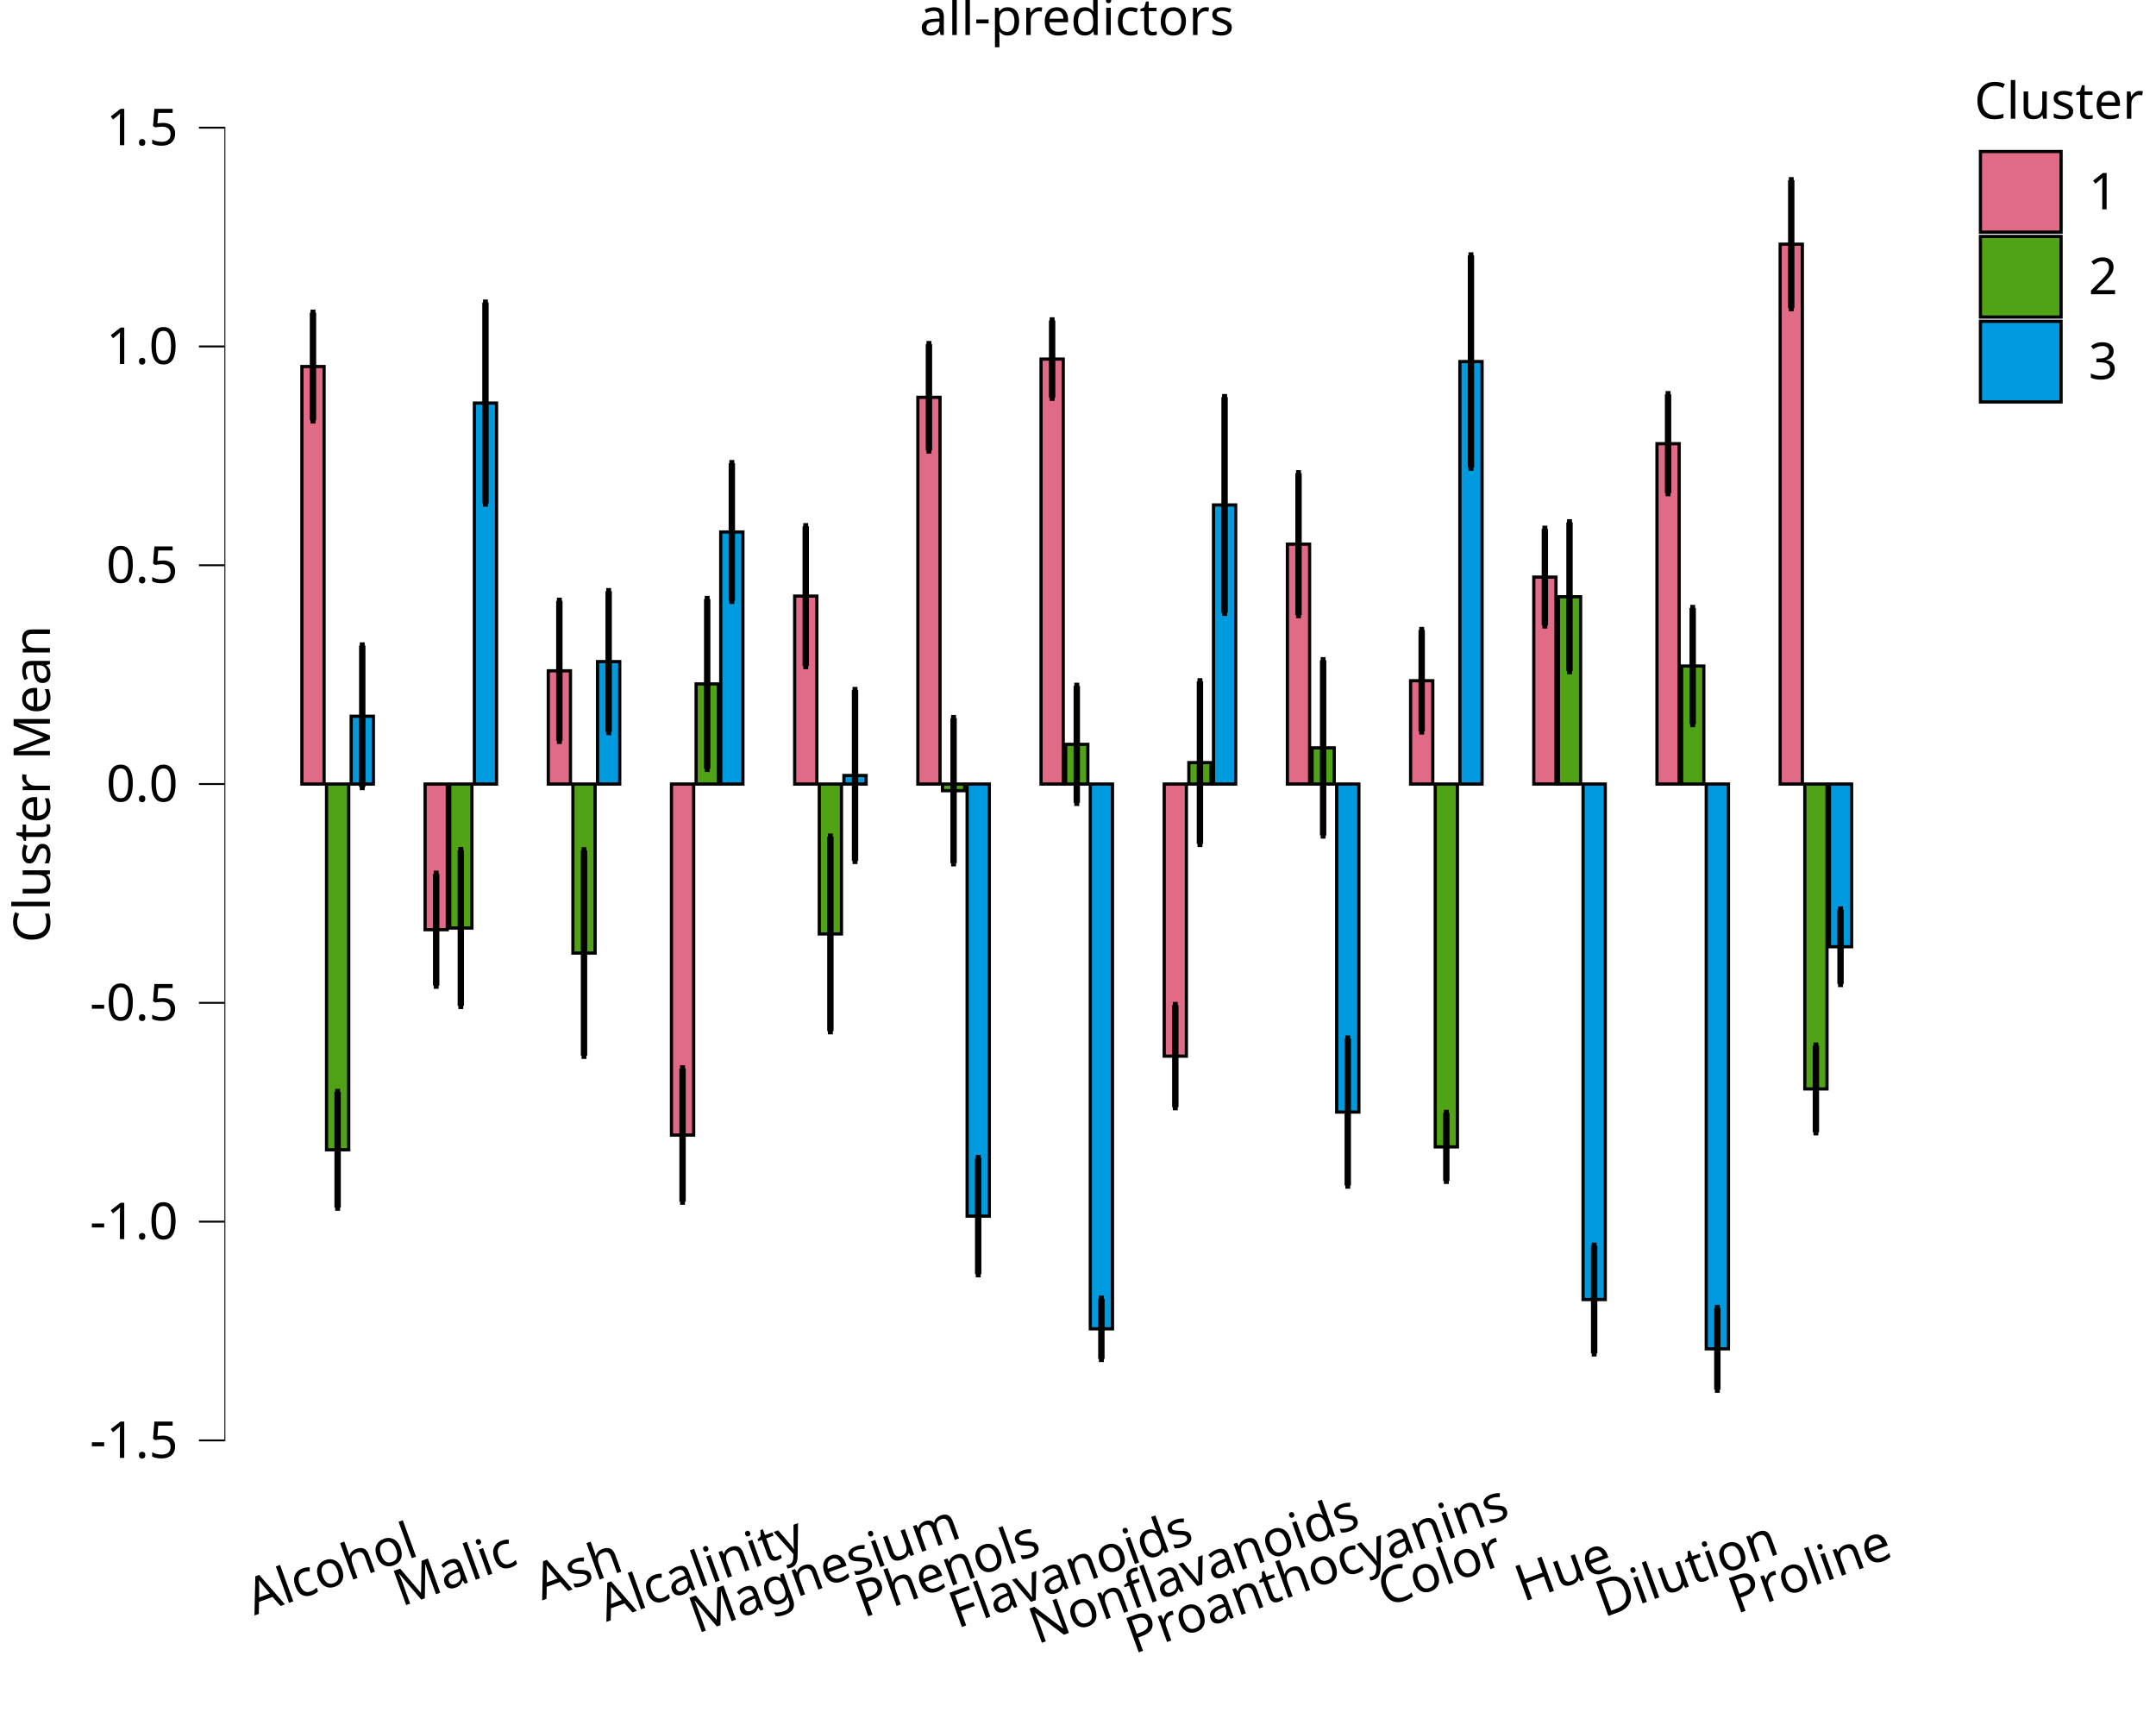
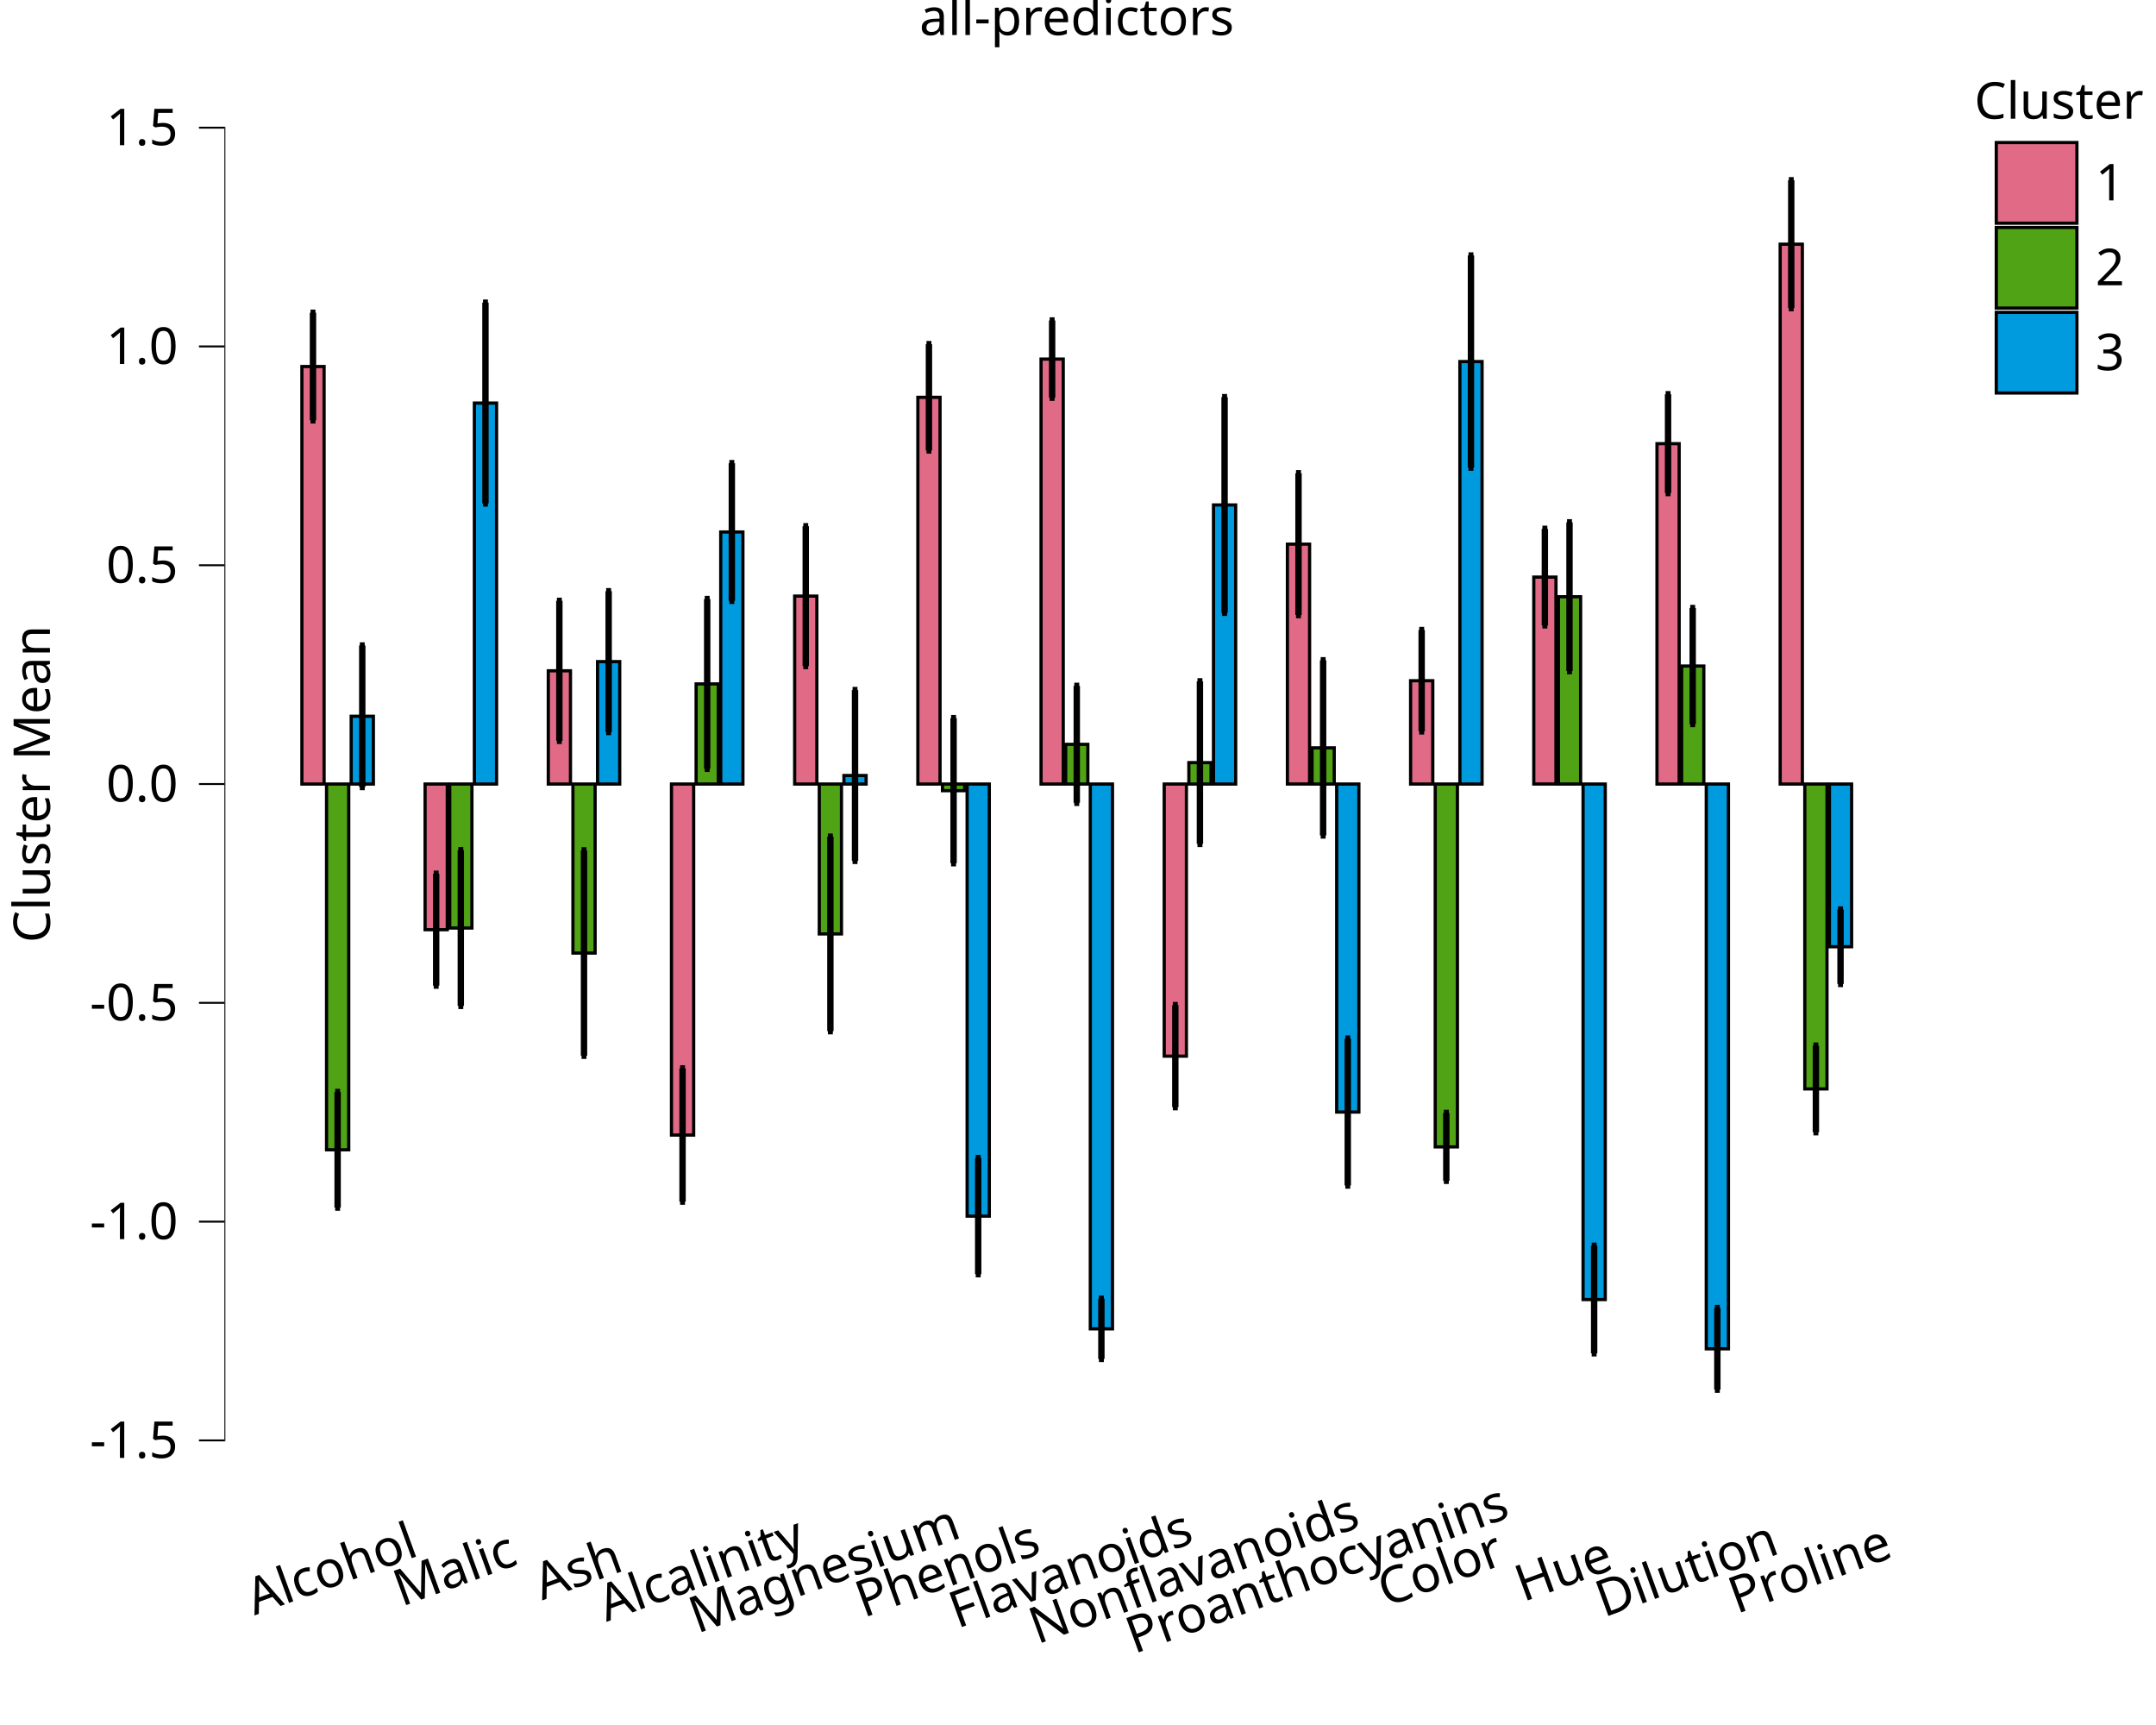
<svg xmlns="http://www.w3.org/2000/svg" class="svglite" data-engine-version="2.0" width="720.00pt" height="576.00pt" viewBox="0 0 720.00 576.00">
  <defs>
    <style type="text/css">
    .svglite line, .svglite polyline, .svglite polygon, .svglite path, .svglite rect, .svglite circle {
      fill: none;
      stroke: #000000;
      stroke-linecap: round;
      stroke-linejoin: round;
      stroke-miterlimit: 10.00;
    }
  </style>
  </defs>
  <rect width="100%" height="100%" style="stroke: none; fill: #FFFFFF;" />
  <defs>
    <clipPath id="cpMC4wMHw3MjAuMDB8MC4wMHw1NzYuMDA=">
      <rect x="0.00" y="0.00" width="720.00" height="576.00" />
    </clipPath>
  </defs>
  <g clip-path="url(#cpMC4wMHw3MjAuMDB8MC4wMHw1NzYuMDA=)">
-     <rect x="-0" y="0.00" width="720.00" height="576.00" style="stroke-width: 10.67; stroke: none;" />
+     <rect x="0.00" y="0.00" width="720.00" height="576.00" style="stroke-width: 10.67; stroke: none;" />
  </g>
  <defs>
    <clipPath id="cpNzQuOTR8NjQ0LjIzfDIwLjcxfDUwMi44OQ==">
      <rect x="74.94" y="20.71" width="569.28" height="482.18" />
    </clipPath>
  </defs>
  <g clip-path="url(#cpNzQuOTR8NjQ0LjIzfDIwLjcxfDUwMi44OQ==)">
    <rect x="74.94" y="20.71" width="569.28" height="482.18" style="stroke-width: 10.67; stroke: none;" />
    <rect x="100.82" y="122.39" width="7.41" height="139.41" style="stroke-width: 1.07; stroke-linecap: butt; stroke-linejoin: miter; fill: #E16A86;" />
    <rect x="109.05" y="261.80" width="7.41" height="122.13" style="stroke-width: 1.07; stroke-linecap: butt; stroke-linejoin: miter; fill: #50A315;" />
    <rect x="117.28" y="239.17" width="7.41" height="22.63" style="stroke-width: 1.07; stroke-linecap: butt; stroke-linejoin: miter; fill: #009ADE;" />
    <rect x="141.96" y="261.80" width="7.41" height="48.64" style="stroke-width: 1.07; stroke-linecap: butt; stroke-linejoin: miter; fill: #E16A86;" />
    <rect x="150.19" y="261.80" width="7.41" height="48.08" style="stroke-width: 1.07; stroke-linecap: butt; stroke-linejoin: miter; fill: #50A315;" />
    <rect x="158.42" y="134.59" width="7.41" height="127.21" style="stroke-width: 1.07; stroke-linecap: butt; stroke-linejoin: miter; fill: #009ADE;" />
    <rect x="183.10" y="223.99" width="7.41" height="37.81" style="stroke-width: 1.07; stroke-linecap: butt; stroke-linejoin: miter; fill: #E16A86;" />
    <rect x="191.33" y="261.80" width="7.41" height="56.44" style="stroke-width: 1.07; stroke-linecap: butt; stroke-linejoin: miter; fill: #50A315;" />
    <rect x="199.55" y="220.92" width="7.41" height="40.88" style="stroke-width: 1.07; stroke-linecap: butt; stroke-linejoin: miter; fill: #009ADE;" />
    <rect x="224.24" y="261.80" width="7.41" height="117.21" style="stroke-width: 1.07; stroke-linecap: butt; stroke-linejoin: miter; fill: #E16A86;" />
    <rect x="232.47" y="228.37" width="7.41" height="33.43" style="stroke-width: 1.07; stroke-linecap: butt; stroke-linejoin: miter; fill: #50A315;" />
    <rect x="240.69" y="177.64" width="7.41" height="84.16" style="stroke-width: 1.07; stroke-linecap: butt; stroke-linejoin: miter; fill: #009ADE;" />
    <rect x="265.38" y="199.05" width="7.41" height="62.75" style="stroke-width: 1.07; stroke-linecap: butt; stroke-linejoin: miter; fill: #E16A86;" />
    <rect x="273.60" y="261.80" width="7.41" height="50.05" style="stroke-width: 1.07; stroke-linecap: butt; stroke-linejoin: miter; fill: #50A315;" />
    <rect x="281.83" y="258.95" width="7.41" height="2.85" style="stroke-width: 1.07; stroke-linecap: butt; stroke-linejoin: miter; fill: #009ADE;" />
    <rect x="306.52" y="132.67" width="7.41" height="129.13" style="stroke-width: 1.07; stroke-linecap: butt; stroke-linejoin: miter; fill: #E16A86;" />
    <rect x="314.74" y="261.80" width="7.41" height="2.22" style="stroke-width: 1.07; stroke-linecap: butt; stroke-linejoin: miter; fill: #50A315;" />
    <rect x="322.97" y="261.80" width="7.41" height="144.28" style="stroke-width: 1.07; stroke-linecap: butt; stroke-linejoin: miter; fill: #009ADE;" />
    <rect x="347.66" y="119.90" width="7.41" height="141.90" style="stroke-width: 1.07; stroke-linecap: butt; stroke-linejoin: miter; fill: #E16A86;" />
    <rect x="355.88" y="248.55" width="7.41" height="13.25" style="stroke-width: 1.07; stroke-linecap: butt; stroke-linejoin: miter; fill: #50A315;" />
    <rect x="364.11" y="261.80" width="7.41" height="181.91" style="stroke-width: 1.07; stroke-linecap: butt; stroke-linejoin: miter; fill: #009ADE;" />
    <rect x="388.79" y="261.80" width="7.41" height="90.86" style="stroke-width: 1.07; stroke-linecap: butt; stroke-linejoin: miter; fill: #E16A86;" />
    <rect x="397.02" y="254.65" width="7.41" height="7.15" style="stroke-width: 1.07; stroke-linecap: butt; stroke-linejoin: miter; fill: #50A315;" />
    <rect x="405.25" y="168.61" width="7.41" height="93.19" style="stroke-width: 1.07; stroke-linecap: butt; stroke-linejoin: miter; fill: #009ADE;" />
    <rect x="429.93" y="181.70" width="7.41" height="80.09" style="stroke-width: 1.07; stroke-linecap: butt; stroke-linejoin: miter; fill: #E16A86;" />
    <rect x="438.16" y="249.72" width="7.41" height="12.08" style="stroke-width: 1.07; stroke-linecap: butt; stroke-linejoin: miter; fill: #50A315;" />
    <rect x="446.39" y="261.80" width="7.41" height="109.53" style="stroke-width: 1.07; stroke-linecap: butt; stroke-linejoin: miter; fill: #009ADE;" />
    <rect x="471.07" y="227.30" width="7.41" height="34.50" style="stroke-width: 1.07; stroke-linecap: butt; stroke-linejoin: miter; fill: #E16A86;" />
    <rect x="479.30" y="261.80" width="7.41" height="121.16" style="stroke-width: 1.07; stroke-linecap: butt; stroke-linejoin: miter; fill: #50A315;" />
    <rect x="487.53" y="120.73" width="7.41" height="141.07" style="stroke-width: 1.07; stroke-linecap: butt; stroke-linejoin: miter; fill: #009ADE;" />
    <rect x="512.21" y="192.70" width="7.41" height="69.09" style="stroke-width: 1.07; stroke-linecap: butt; stroke-linejoin: miter; fill: #E16A86;" />
    <rect x="520.44" y="199.26" width="7.41" height="62.54" style="stroke-width: 1.07; stroke-linecap: butt; stroke-linejoin: miter; fill: #50A315;" />
    <rect x="528.67" y="261.80" width="7.41" height="172.14" style="stroke-width: 1.07; stroke-linecap: butt; stroke-linejoin: miter; fill: #009ADE;" />
    <rect x="553.35" y="148.15" width="7.41" height="113.65" style="stroke-width: 1.07; stroke-linecap: butt; stroke-linejoin: miter; fill: #E16A86;" />
    <rect x="561.58" y="222.40" width="7.41" height="39.40" style="stroke-width: 1.07; stroke-linecap: butt; stroke-linejoin: miter; fill: #50A315;" />
    <rect x="569.81" y="261.80" width="7.41" height="188.59" style="stroke-width: 1.07; stroke-linecap: butt; stroke-linejoin: miter; fill: #009ADE;" />
    <rect x="594.49" y="81.54" width="7.41" height="180.26" style="stroke-width: 1.07; stroke-linecap: butt; stroke-linejoin: miter; fill: #E16A86;" />
    <rect x="602.72" y="261.80" width="7.41" height="101.81" style="stroke-width: 1.07; stroke-linecap: butt; stroke-linejoin: miter; fill: #50A315;" />
    <rect x="610.94" y="261.80" width="7.41" height="54.33" style="stroke-width: 1.07; stroke-linecap: butt; stroke-linejoin: miter; fill: #009ADE;" />
    <polyline points="103.70,104.43 105.35,104.43 " style="stroke-width: 2.13; stroke-linecap: butt;" />
    <polyline points="104.52,104.43 104.52,140.36 " style="stroke-width: 2.13; stroke-linecap: butt;" />
    <polyline points="103.70,140.36 105.35,140.36 " style="stroke-width: 2.13; stroke-linecap: butt;" />
    <polyline points="111.93,364.63 113.57,364.63 " style="stroke-width: 2.13; stroke-linecap: butt;" />
    <polyline points="112.75,364.63 112.75,403.23 " style="stroke-width: 2.13; stroke-linecap: butt;" />
    <polyline points="111.93,403.23 113.57,403.23 " style="stroke-width: 2.13; stroke-linecap: butt;" />
    <polyline points="120.16,215.54 121.80,215.54 " style="stroke-width: 2.13; stroke-linecap: butt;" />
    <polyline points="120.98,215.54 120.98,262.80 " style="stroke-width: 2.13; stroke-linecap: butt;" />
    <polyline points="120.16,262.80 121.80,262.80 " style="stroke-width: 2.13; stroke-linecap: butt;" />
    <polyline points="144.84,291.78 146.49,291.78 " style="stroke-width: 2.13; stroke-linecap: butt;" />
    <polyline points="145.66,291.78 145.66,329.10 " style="stroke-width: 2.13; stroke-linecap: butt;" />
    <polyline points="144.84,329.10 146.49,329.10 " style="stroke-width: 2.13; stroke-linecap: butt;" />
    <polyline points="153.07,283.89 154.71,283.89 " style="stroke-width: 2.13; stroke-linecap: butt;" />
    <polyline points="153.89,283.89 153.89,335.87 " style="stroke-width: 2.13; stroke-linecap: butt;" />
    <polyline points="153.07,335.87 154.71,335.87 " style="stroke-width: 2.13; stroke-linecap: butt;" />
    <polyline points="161.30,101.07 162.94,101.07 " style="stroke-width: 2.13; stroke-linecap: butt;" />
    <polyline points="162.12,101.07 162.12,168.10 " style="stroke-width: 2.13; stroke-linecap: butt;" />
    <polyline points="161.30,168.10 162.94,168.10 " style="stroke-width: 2.13; stroke-linecap: butt;" />
    <polyline points="185.98,200.63 187.62,200.63 " style="stroke-width: 2.13; stroke-linecap: butt;" />
    <polyline points="186.80,200.63 186.80,247.36 " style="stroke-width: 2.13; stroke-linecap: butt;" />
    <polyline points="185.98,247.36 187.62,247.36 " style="stroke-width: 2.13; stroke-linecap: butt;" />
    <polyline points="194.21,283.96 195.85,283.96 " style="stroke-width: 2.13; stroke-linecap: butt;" />
    <polyline points="195.03,283.96 195.03,352.52 " style="stroke-width: 2.13; stroke-linecap: butt;" />
    <polyline points="194.21,352.52 195.85,352.52 " style="stroke-width: 2.13; stroke-linecap: butt;" />
    <polyline points="202.43,197.42 204.08,197.42 " style="stroke-width: 2.13; stroke-linecap: butt;" />
    <polyline points="203.26,197.42 203.26,244.43 " style="stroke-width: 2.13; stroke-linecap: butt;" />
    <polyline points="202.43,244.43 204.08,244.43 " style="stroke-width: 2.13; stroke-linecap: butt;" />
    <polyline points="227.12,356.77 228.76,356.77 " style="stroke-width: 2.13; stroke-linecap: butt;" />
    <polyline points="227.94,356.77 227.94,401.24 " style="stroke-width: 2.13; stroke-linecap: butt;" />
    <polyline points="227.12,401.24 228.76,401.24 " style="stroke-width: 2.13; stroke-linecap: butt;" />
    <polyline points="235.35,200.04 236.99,200.04 " style="stroke-width: 2.13; stroke-linecap: butt;" />
    <polyline points="236.17,200.04 236.17,256.71 " style="stroke-width: 2.13; stroke-linecap: butt;" />
    <polyline points="235.35,256.71 236.99,256.71 " style="stroke-width: 2.13; stroke-linecap: butt;" />
    <polyline points="243.57,154.67 245.22,154.67 " style="stroke-width: 2.13; stroke-linecap: butt;" />
    <polyline points="244.40,154.67 244.40,200.62 " style="stroke-width: 2.13; stroke-linecap: butt;" />
    <polyline points="243.57,200.62 245.22,200.62 " style="stroke-width: 2.13; stroke-linecap: butt;" />
    <polyline points="268.26,175.72 269.90,175.72 " style="stroke-width: 2.13; stroke-linecap: butt;" />
    <polyline points="269.08,175.72 269.08,222.39 " style="stroke-width: 2.13; stroke-linecap: butt;" />
    <polyline points="268.26,222.39 269.90,222.39 " style="stroke-width: 2.13; stroke-linecap: butt;" />
    <polyline points="276.48,279.38 278.13,279.38 " style="stroke-width: 2.13; stroke-linecap: butt;" />
    <polyline points="277.31,279.38 277.31,344.32 " style="stroke-width: 2.13; stroke-linecap: butt;" />
    <polyline points="276.48,344.32 278.13,344.32 " style="stroke-width: 2.13; stroke-linecap: butt;" />
    <polyline points="284.71,230.43 286.36,230.43 " style="stroke-width: 2.13; stroke-linecap: butt;" />
    <polyline points="285.54,230.43 285.54,287.46 " style="stroke-width: 2.13; stroke-linecap: butt;" />
    <polyline points="284.71,287.46 286.36,287.46 " style="stroke-width: 2.13; stroke-linecap: butt;" />
    <polyline points="309.40,114.93 311.04,114.93 " style="stroke-width: 2.13; stroke-linecap: butt;" />
    <polyline points="310.22,114.93 310.22,150.41 " style="stroke-width: 2.13; stroke-linecap: butt;" />
    <polyline points="309.40,150.41 311.04,150.41 " style="stroke-width: 2.13; stroke-linecap: butt;" />
    <polyline points="317.62,239.80 319.27,239.80 " style="stroke-width: 2.13; stroke-linecap: butt;" />
    <polyline points="318.45,239.80 318.45,288.24 " style="stroke-width: 2.13; stroke-linecap: butt;" />
    <polyline points="317.62,288.24 319.27,288.24 " style="stroke-width: 2.13; stroke-linecap: butt;" />
    <polyline points="325.85,386.69 327.50,386.69 " style="stroke-width: 2.13; stroke-linecap: butt;" />
    <polyline points="326.67,386.69 326.67,425.46 " style="stroke-width: 2.13; stroke-linecap: butt;" />
    <polyline points="325.85,425.46 327.50,425.46 " style="stroke-width: 2.13; stroke-linecap: butt;" />
    <polyline points="350.53,107.01 352.18,107.01 " style="stroke-width: 2.13; stroke-linecap: butt;" />
    <polyline points="351.36,107.01 351.36,132.80 " style="stroke-width: 2.13; stroke-linecap: butt;" />
    <polyline points="350.53,132.80 352.18,132.80 " style="stroke-width: 2.13; stroke-linecap: butt;" />
    <polyline points="358.76,229.03 360.41,229.03 " style="stroke-width: 2.13; stroke-linecap: butt;" />
    <polyline points="359.59,229.03 359.59,268.07 " style="stroke-width: 2.13; stroke-linecap: butt;" />
    <polyline points="358.76,268.07 360.41,268.07 " style="stroke-width: 2.13; stroke-linecap: butt;" />
    <polyline points="366.99,433.67 368.64,433.67 " style="stroke-width: 2.13; stroke-linecap: butt;" />
    <polyline points="367.81,433.67 367.81,453.75 " style="stroke-width: 2.13; stroke-linecap: butt;" />
    <polyline points="366.99,453.75 368.64,453.75 " style="stroke-width: 2.13; stroke-linecap: butt;" />
    <polyline points="391.67,335.63 393.32,335.63 " style="stroke-width: 2.13; stroke-linecap: butt;" />
    <polyline points="392.50,335.63 392.50,369.69 " style="stroke-width: 2.13; stroke-linecap: butt;" />
    <polyline points="391.67,369.69 393.32,369.69 " style="stroke-width: 2.13; stroke-linecap: butt;" />
    <polyline points="399.90,227.51 401.55,227.51 " style="stroke-width: 2.13; stroke-linecap: butt;" />
    <polyline points="400.72,227.51 400.72,281.79 " style="stroke-width: 2.13; stroke-linecap: butt;" />
    <polyline points="399.90,281.79 401.55,281.79 " style="stroke-width: 2.13; stroke-linecap: butt;" />
    <polyline points="408.13,132.62 409.78,132.62 " style="stroke-width: 2.13; stroke-linecap: butt;" />
    <polyline points="408.95,132.62 408.95,204.60 " style="stroke-width: 2.13; stroke-linecap: butt;" />
    <polyline points="408.13,204.60 409.78,204.60 " style="stroke-width: 2.13; stroke-linecap: butt;" />
    <polyline points="432.81,158.04 434.46,158.04 " style="stroke-width: 2.13; stroke-linecap: butt;" />
    <polyline points="433.64,158.04 433.64,205.37 " style="stroke-width: 2.13; stroke-linecap: butt;" />
    <polyline points="432.81,205.37 434.46,205.37 " style="stroke-width: 2.13; stroke-linecap: butt;" />
    <polyline points="441.04,220.48 442.69,220.48 " style="stroke-width: 2.13; stroke-linecap: butt;" />
    <polyline points="441.86,220.48 441.86,278.96 " style="stroke-width: 2.13; stroke-linecap: butt;" />
    <polyline points="441.04,278.96 442.69,278.96 " style="stroke-width: 2.13; stroke-linecap: butt;" />
    <polyline points="449.27,346.82 450.91,346.82 " style="stroke-width: 2.13; stroke-linecap: butt;" />
    <polyline points="450.09,346.82 450.09,395.85 " style="stroke-width: 2.13; stroke-linecap: butt;" />
    <polyline points="449.27,395.85 450.91,395.85 " style="stroke-width: 2.13; stroke-linecap: butt;" />
    <polyline points="473.95,210.38 475.60,210.38 " style="stroke-width: 2.13; stroke-linecap: butt;" />
    <polyline points="474.77,210.38 474.77,244.21 " style="stroke-width: 2.13; stroke-linecap: butt;" />
    <polyline points="473.95,244.21 475.60,244.21 " style="stroke-width: 2.13; stroke-linecap: butt;" />
    <polyline points="482.18,371.63 483.83,371.63 " style="stroke-width: 2.13; stroke-linecap: butt;" />
    <polyline points="483.00,371.63 483.00,394.29 " style="stroke-width: 2.13; stroke-linecap: butt;" />
    <polyline points="482.18,394.29 483.83,394.29 " style="stroke-width: 2.13; stroke-linecap: butt;" />
    <polyline points="490.41,85.31 492.05,85.31 " style="stroke-width: 2.13; stroke-linecap: butt;" />
    <polyline points="491.23,85.31 491.23,156.14 " style="stroke-width: 2.13; stroke-linecap: butt;" />
    <polyline points="490.41,156.14 492.05,156.14 " style="stroke-width: 2.13; stroke-linecap: butt;" />
    <polyline points="515.09,176.60 516.74,176.60 " style="stroke-width: 2.13; stroke-linecap: butt;" />
    <polyline points="515.91,176.60 515.91,208.81 " style="stroke-width: 2.13; stroke-linecap: butt;" />
    <polyline points="515.09,208.81 516.74,208.81 " style="stroke-width: 2.13; stroke-linecap: butt;" />
    <polyline points="523.32,174.42 524.96,174.42 " style="stroke-width: 2.13; stroke-linecap: butt;" />
    <polyline points="524.14,174.42 524.14,224.09 " style="stroke-width: 2.13; stroke-linecap: butt;" />
    <polyline points="523.32,224.09 524.96,224.09 " style="stroke-width: 2.13; stroke-linecap: butt;" />
    <polyline points="531.55,415.99 533.19,415.99 " style="stroke-width: 2.13; stroke-linecap: butt;" />
    <polyline points="532.37,415.99 532.37,451.89 " style="stroke-width: 2.13; stroke-linecap: butt;" />
    <polyline points="531.55,451.89 533.19,451.89 " style="stroke-width: 2.13; stroke-linecap: butt;" />
    <polyline points="556.23,131.65 557.88,131.65 " style="stroke-width: 2.13; stroke-linecap: butt;" />
    <polyline points="557.05,131.65 557.05,164.64 " style="stroke-width: 2.13; stroke-linecap: butt;" />
    <polyline points="556.23,164.64 557.88,164.64 " style="stroke-width: 2.13; stroke-linecap: butt;" />
    <polyline points="564.46,203.03 566.10,203.03 " style="stroke-width: 2.13; stroke-linecap: butt;" />
    <polyline points="565.28,203.03 565.28,241.76 " style="stroke-width: 2.13; stroke-linecap: butt;" />
    <polyline points="564.46,241.76 566.10,241.76 " style="stroke-width: 2.13; stroke-linecap: butt;" />
    <polyline points="572.69,436.77 574.33,436.77 " style="stroke-width: 2.13; stroke-linecap: butt;" />
    <polyline points="573.51,436.77 573.51,464.01 " style="stroke-width: 2.13; stroke-linecap: butt;" />
    <polyline points="572.69,464.01 574.33,464.01 " style="stroke-width: 2.13; stroke-linecap: butt;" />
    <polyline points="597.37,60.20 599.01,60.20 " style="stroke-width: 2.13; stroke-linecap: butt;" />
    <polyline points="598.19,60.20 598.19,102.88 " style="stroke-width: 2.13; stroke-linecap: butt;" />
    <polyline points="597.37,102.88 599.01,102.88 " style="stroke-width: 2.13; stroke-linecap: butt;" />
    <polyline points="605.60,349.17 607.24,349.17 " style="stroke-width: 2.13; stroke-linecap: butt;" />
    <polyline points="606.42,349.17 606.42,378.06 " style="stroke-width: 2.13; stroke-linecap: butt;" />
    <polyline points="605.60,378.06 607.24,378.06 " style="stroke-width: 2.13; stroke-linecap: butt;" />
    <polyline points="613.82,303.71 615.47,303.71 " style="stroke-width: 2.13; stroke-linecap: butt;" />
    <polyline points="614.65,303.71 614.65,328.55 " style="stroke-width: 2.13; stroke-linecap: butt;" />
    <polyline points="613.82,328.55 615.47,328.55 " style="stroke-width: 2.13; stroke-linecap: butt;" />
    <line x1="74.94" y1="481.29" x2="74.94" y2="42.31" style="stroke-width: 0.64; stroke-linecap: butt;" />
    <rect x="74.94" y="20.71" width="569.28" height="482.18" style="stroke-width: 0.00; stroke: none;" />
  </g>
  <g clip-path="url(#cpMC4wMHw3MjAuMDB8MC4wMHw1NzYuMDA=)">
    <polyline points="74.94,502.89 74.94,20.71 " style="stroke-width: 0.00; stroke: none; stroke-linecap: butt;" />
    <text x="59.47" y="486.82" text-anchor="end" style="font-size: 17.00px; font-family: sans;" textLength="29.29px" lengthAdjust="spacingAndGlyphs">-1.5</text>
    <text x="59.47" y="413.76" text-anchor="end" style="font-size: 17.00px; font-family: sans;" textLength="29.29px" lengthAdjust="spacingAndGlyphs">-1.0</text>
    <text x="59.47" y="340.71" text-anchor="end" style="font-size: 17.00px; font-family: sans;" textLength="29.29px" lengthAdjust="spacingAndGlyphs">-0.5</text>
    <text x="59.47" y="267.65" text-anchor="end" style="font-size: 17.00px; font-family: sans;" textLength="23.63px" lengthAdjust="spacingAndGlyphs">0.0</text>
    <text x="59.47" y="194.59" text-anchor="end" style="font-size: 17.00px; font-family: sans;" textLength="23.63px" lengthAdjust="spacingAndGlyphs">0.5</text>
    <text x="59.47" y="121.53" text-anchor="end" style="font-size: 17.00px; font-family: sans;" textLength="23.63px" lengthAdjust="spacingAndGlyphs">1.0</text>
    <text x="59.47" y="48.48" text-anchor="end" style="font-size: 17.00px; font-family: sans;" textLength="23.63px" lengthAdjust="spacingAndGlyphs">1.5</text>
    <polyline points="66.44,480.97 74.94,480.97 " style="stroke-width: 0.64; stroke-linecap: butt;" />
    <polyline points="66.44,407.92 74.94,407.92 " style="stroke-width: 0.64; stroke-linecap: butt;" />
    <polyline points="66.44,334.86 74.94,334.86 " style="stroke-width: 0.64; stroke-linecap: butt;" />
    <polyline points="66.44,261.80 74.94,261.80 " style="stroke-width: 0.64; stroke-linecap: butt;" />
    <polyline points="66.44,188.74 74.94,188.74 " style="stroke-width: 0.64; stroke-linecap: butt;" />
    <polyline points="66.44,115.68 74.94,115.68 " style="stroke-width: 0.64; stroke-linecap: butt;" />
    <polyline points="66.44,42.63 74.94,42.63 " style="stroke-width: 0.64; stroke-linecap: butt;" />
    <polyline points="74.94,502.89 644.23,502.89 " style="stroke-width: 0.00; stroke: none; stroke-linecap: butt;" />
    <text transform="translate(112.64,529.36) rotate(-20)" text-anchor="middle" style="font-size: 17.00px; font-family: sans;" textLength="55.76px" lengthAdjust="spacingAndGlyphs">Alcohol</text>
    <text transform="translate(153.78,529.36) rotate(-20)" text-anchor="middle" style="font-size: 17.00px; font-family: sans;" textLength="39.68px" lengthAdjust="spacingAndGlyphs">Malic</text>
    <text transform="translate(194.92,529.36) rotate(-20)" text-anchor="middle" style="font-size: 17.00px; font-family: sans;" textLength="29.30px" lengthAdjust="spacingAndGlyphs">Ash</text>
    <text transform="translate(236.06,529.36) rotate(-20)" text-anchor="middle" style="font-size: 17.00px; font-family: sans;" textLength="67.09px" lengthAdjust="spacingAndGlyphs">Alcalinity</text>
    <text transform="translate(277.20,529.36) rotate(-20)" text-anchor="middle" style="font-size: 17.00px; font-family: sans;" textLength="87.89px" lengthAdjust="spacingAndGlyphs">Magnesium</text>
    <text transform="translate(318.33,529.36) rotate(-20)" text-anchor="middle" style="font-size: 17.00px; font-family: sans;" textLength="61.44px" lengthAdjust="spacingAndGlyphs">Phenols</text>
    <text transform="translate(359.47,529.36) rotate(-20)" text-anchor="middle" style="font-size: 17.00px; font-family: sans;" textLength="82.22px" lengthAdjust="spacingAndGlyphs">Flavanoids</text>
    <text transform="translate(400.61,529.36) rotate(-20)" text-anchor="middle" style="font-size: 17.00px; font-family: sans;" textLength="107.75px" lengthAdjust="spacingAndGlyphs">Nonflavanoids</text>
    <text transform="translate(441.75,529.36) rotate(-20)" text-anchor="middle" style="font-size: 17.00px; font-family: sans;" textLength="126.66px" lengthAdjust="spacingAndGlyphs">Proanthocyanins</text>
    <text transform="translate(482.89,529.36) rotate(-20)" text-anchor="middle" style="font-size: 17.00px; font-family: sans;" textLength="40.63px" lengthAdjust="spacingAndGlyphs">Color</text>
    <text transform="translate(524.03,529.36) rotate(-20)" text-anchor="middle" style="font-size: 17.00px; font-family: sans;" textLength="31.19px" lengthAdjust="spacingAndGlyphs">Hue</text>
    <text transform="translate(565.17,529.36) rotate(-20)" text-anchor="middle" style="font-size: 17.00px; font-family: sans;" textLength="56.69px" lengthAdjust="spacingAndGlyphs">Dilution</text>
    <text transform="translate(606.31,529.36) rotate(-20)" text-anchor="middle" style="font-size: 17.00px; font-family: sans;" textLength="52.92px" lengthAdjust="spacingAndGlyphs">Proline</text>
    <text transform="translate(16.68,261.80) rotate(-90)" text-anchor="middle" style="font-size: 17.00px; font-family: sans;" textLength="101.11px" lengthAdjust="spacingAndGlyphs">Cluster Mean</text>
-     <rect x="655.19" y="20.71" width="64.81" height="119.70" style="stroke-width: 0.75; stroke: none;" />
-     <rect x="655.19" y="20.71" width="64.81" height="119.70" style="stroke-width: 10.67; stroke: none;" />
+     <rect x="655.19" y="20.71" width="64.81" height="116.71" style="stroke-width: 0.75; stroke: none;" />
+     <rect x="655.19" y="20.71" width="64.81" height="116.71" style="stroke-width: 10.67; stroke: none;" />
    <text x="687.59" y="39.65" text-anchor="middle" style="font-size: 17.00px; font-family: sans;" textLength="53.86px" lengthAdjust="spacingAndGlyphs">Cluster</text>
-     <rect x="660.66" y="49.88" width="28.35" height="28.35" style="stroke-width: 10.67; stroke: none;" />
-     <rect x="661.37" y="50.59" width="26.93" height="26.93" style="stroke-width: 1.07; stroke-linecap: butt; stroke-linejoin: miter; fill: #E16A86;" />
-     <rect x="660.66" y="78.23" width="28.35" height="28.35" style="stroke-width: 10.67; stroke: none;" />
-     <rect x="661.37" y="78.94" width="26.93" height="26.93" style="stroke-width: 1.07; stroke-linecap: butt; stroke-linejoin: miter; fill: #50A315;" />
-     <rect x="660.66" y="106.58" width="28.35" height="28.35" style="stroke-width: 10.67; stroke: none;" />
-     <rect x="661.37" y="107.29" width="26.93" height="26.93" style="stroke-width: 1.07; stroke-linecap: butt; stroke-linejoin: miter; fill: #009ADE;" />
-     <text x="697.48" y="69.91" style="font-size: 17.00px; font-family: sans;" textLength="9.46px" lengthAdjust="spacingAndGlyphs">1</text>
-     <text x="697.48" y="98.25" style="font-size: 17.00px; font-family: sans;" textLength="9.46px" lengthAdjust="spacingAndGlyphs">2</text>
-     <text x="697.48" y="126.60" style="font-size: 17.00px; font-family: sans;" textLength="9.46px" lengthAdjust="spacingAndGlyphs">3</text>
+     <rect x="665.95" y="46.90" width="28.35" height="28.35" style="stroke-width: 10.67; stroke: none;" />
+     <rect x="666.66" y="47.60" width="26.93" height="26.93" style="stroke-width: 1.07; stroke-linecap: butt; stroke-linejoin: miter; fill: #E16A86;" />
+     <rect x="665.95" y="75.24" width="28.35" height="28.35" style="stroke-width: 10.67; stroke: none;" />
+     <rect x="666.66" y="75.95" width="26.93" height="26.93" style="stroke-width: 1.07; stroke-linecap: butt; stroke-linejoin: miter; fill: #50A315;" />
+     <rect x="665.95" y="103.59" width="28.35" height="28.35" style="stroke-width: 10.67; stroke: none;" />
+     <rect x="666.66" y="104.30" width="26.93" height="26.93" style="stroke-width: 1.07; stroke-linecap: butt; stroke-linejoin: miter; fill: #009ADE;" />
+     <text x="699.78" y="66.92" style="font-size: 17.00px; font-family: sans;" textLength="9.46px" lengthAdjust="spacingAndGlyphs">1</text>
+     <text x="699.78" y="95.26" style="font-size: 17.00px; font-family: sans;" textLength="9.46px" lengthAdjust="spacingAndGlyphs">2</text>
+     <text x="699.78" y="123.61" style="font-size: 17.00px; font-family: sans;" textLength="9.46px" lengthAdjust="spacingAndGlyphs">3</text>
    <text x="359.59" y="11.70" text-anchor="middle" style="font-size: 17.00px; font-family: sans;" textLength="97.32px" lengthAdjust="spacingAndGlyphs">all-predictors</text>
  </g>
</svg>
